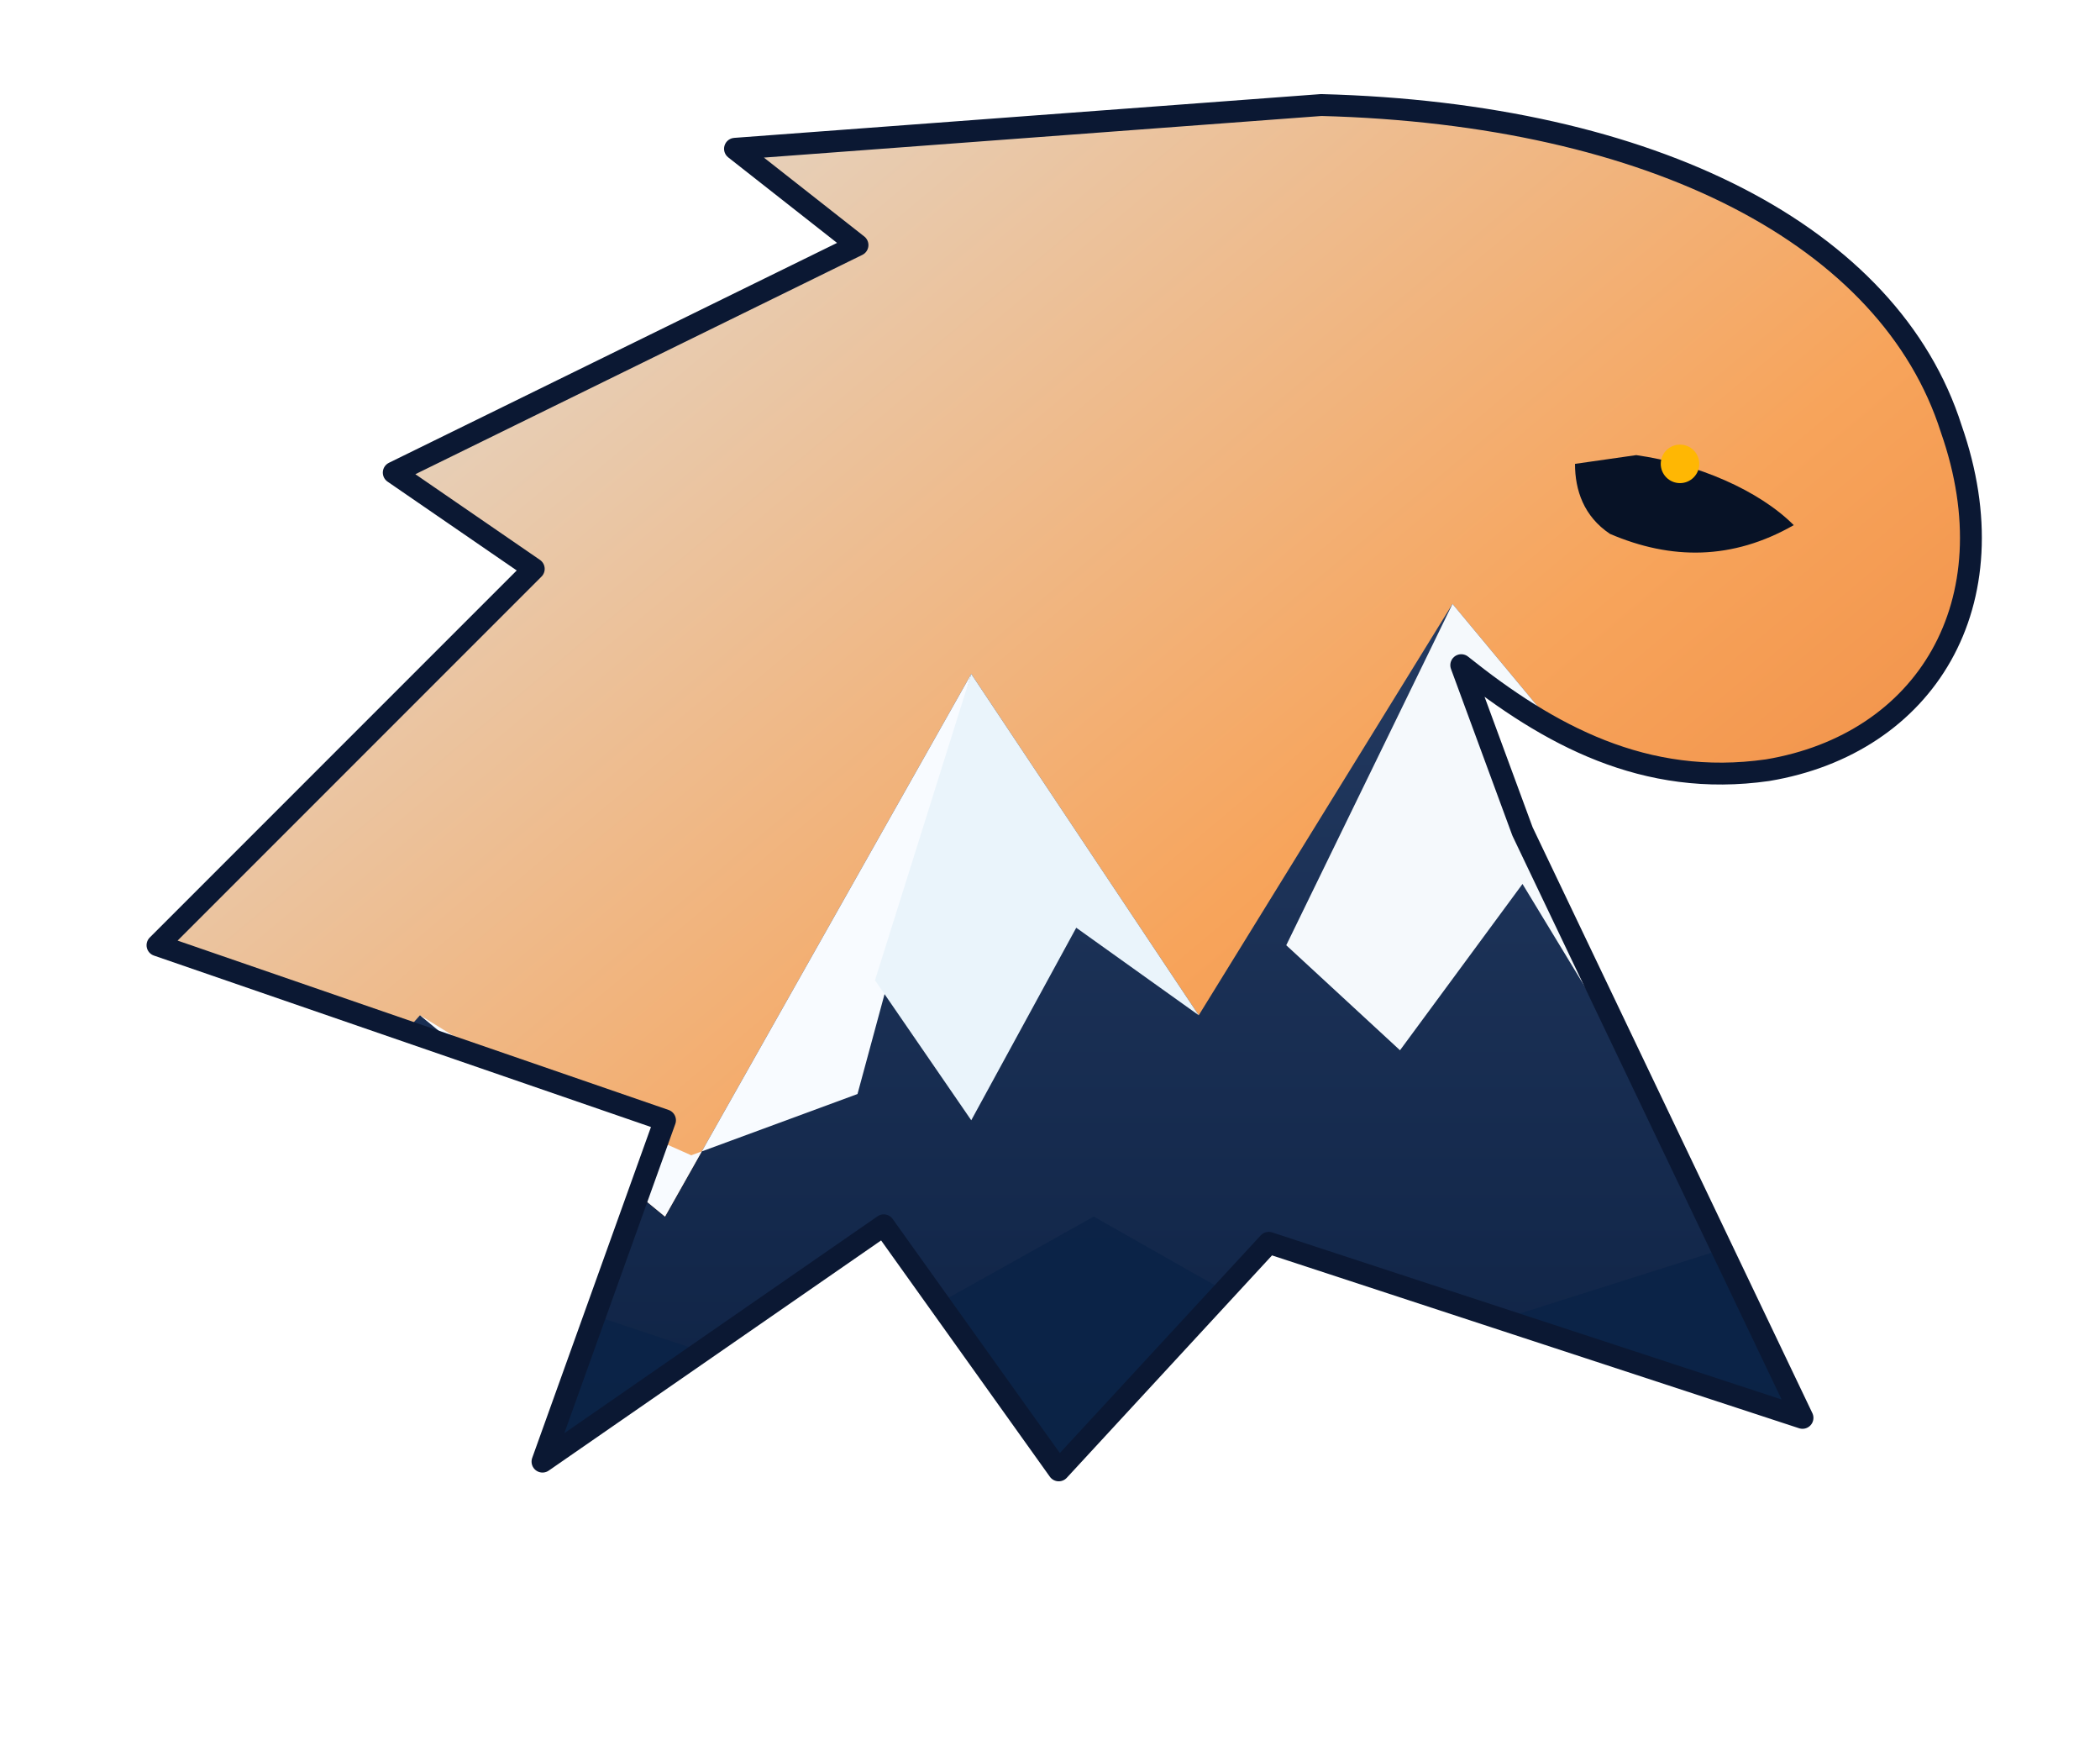
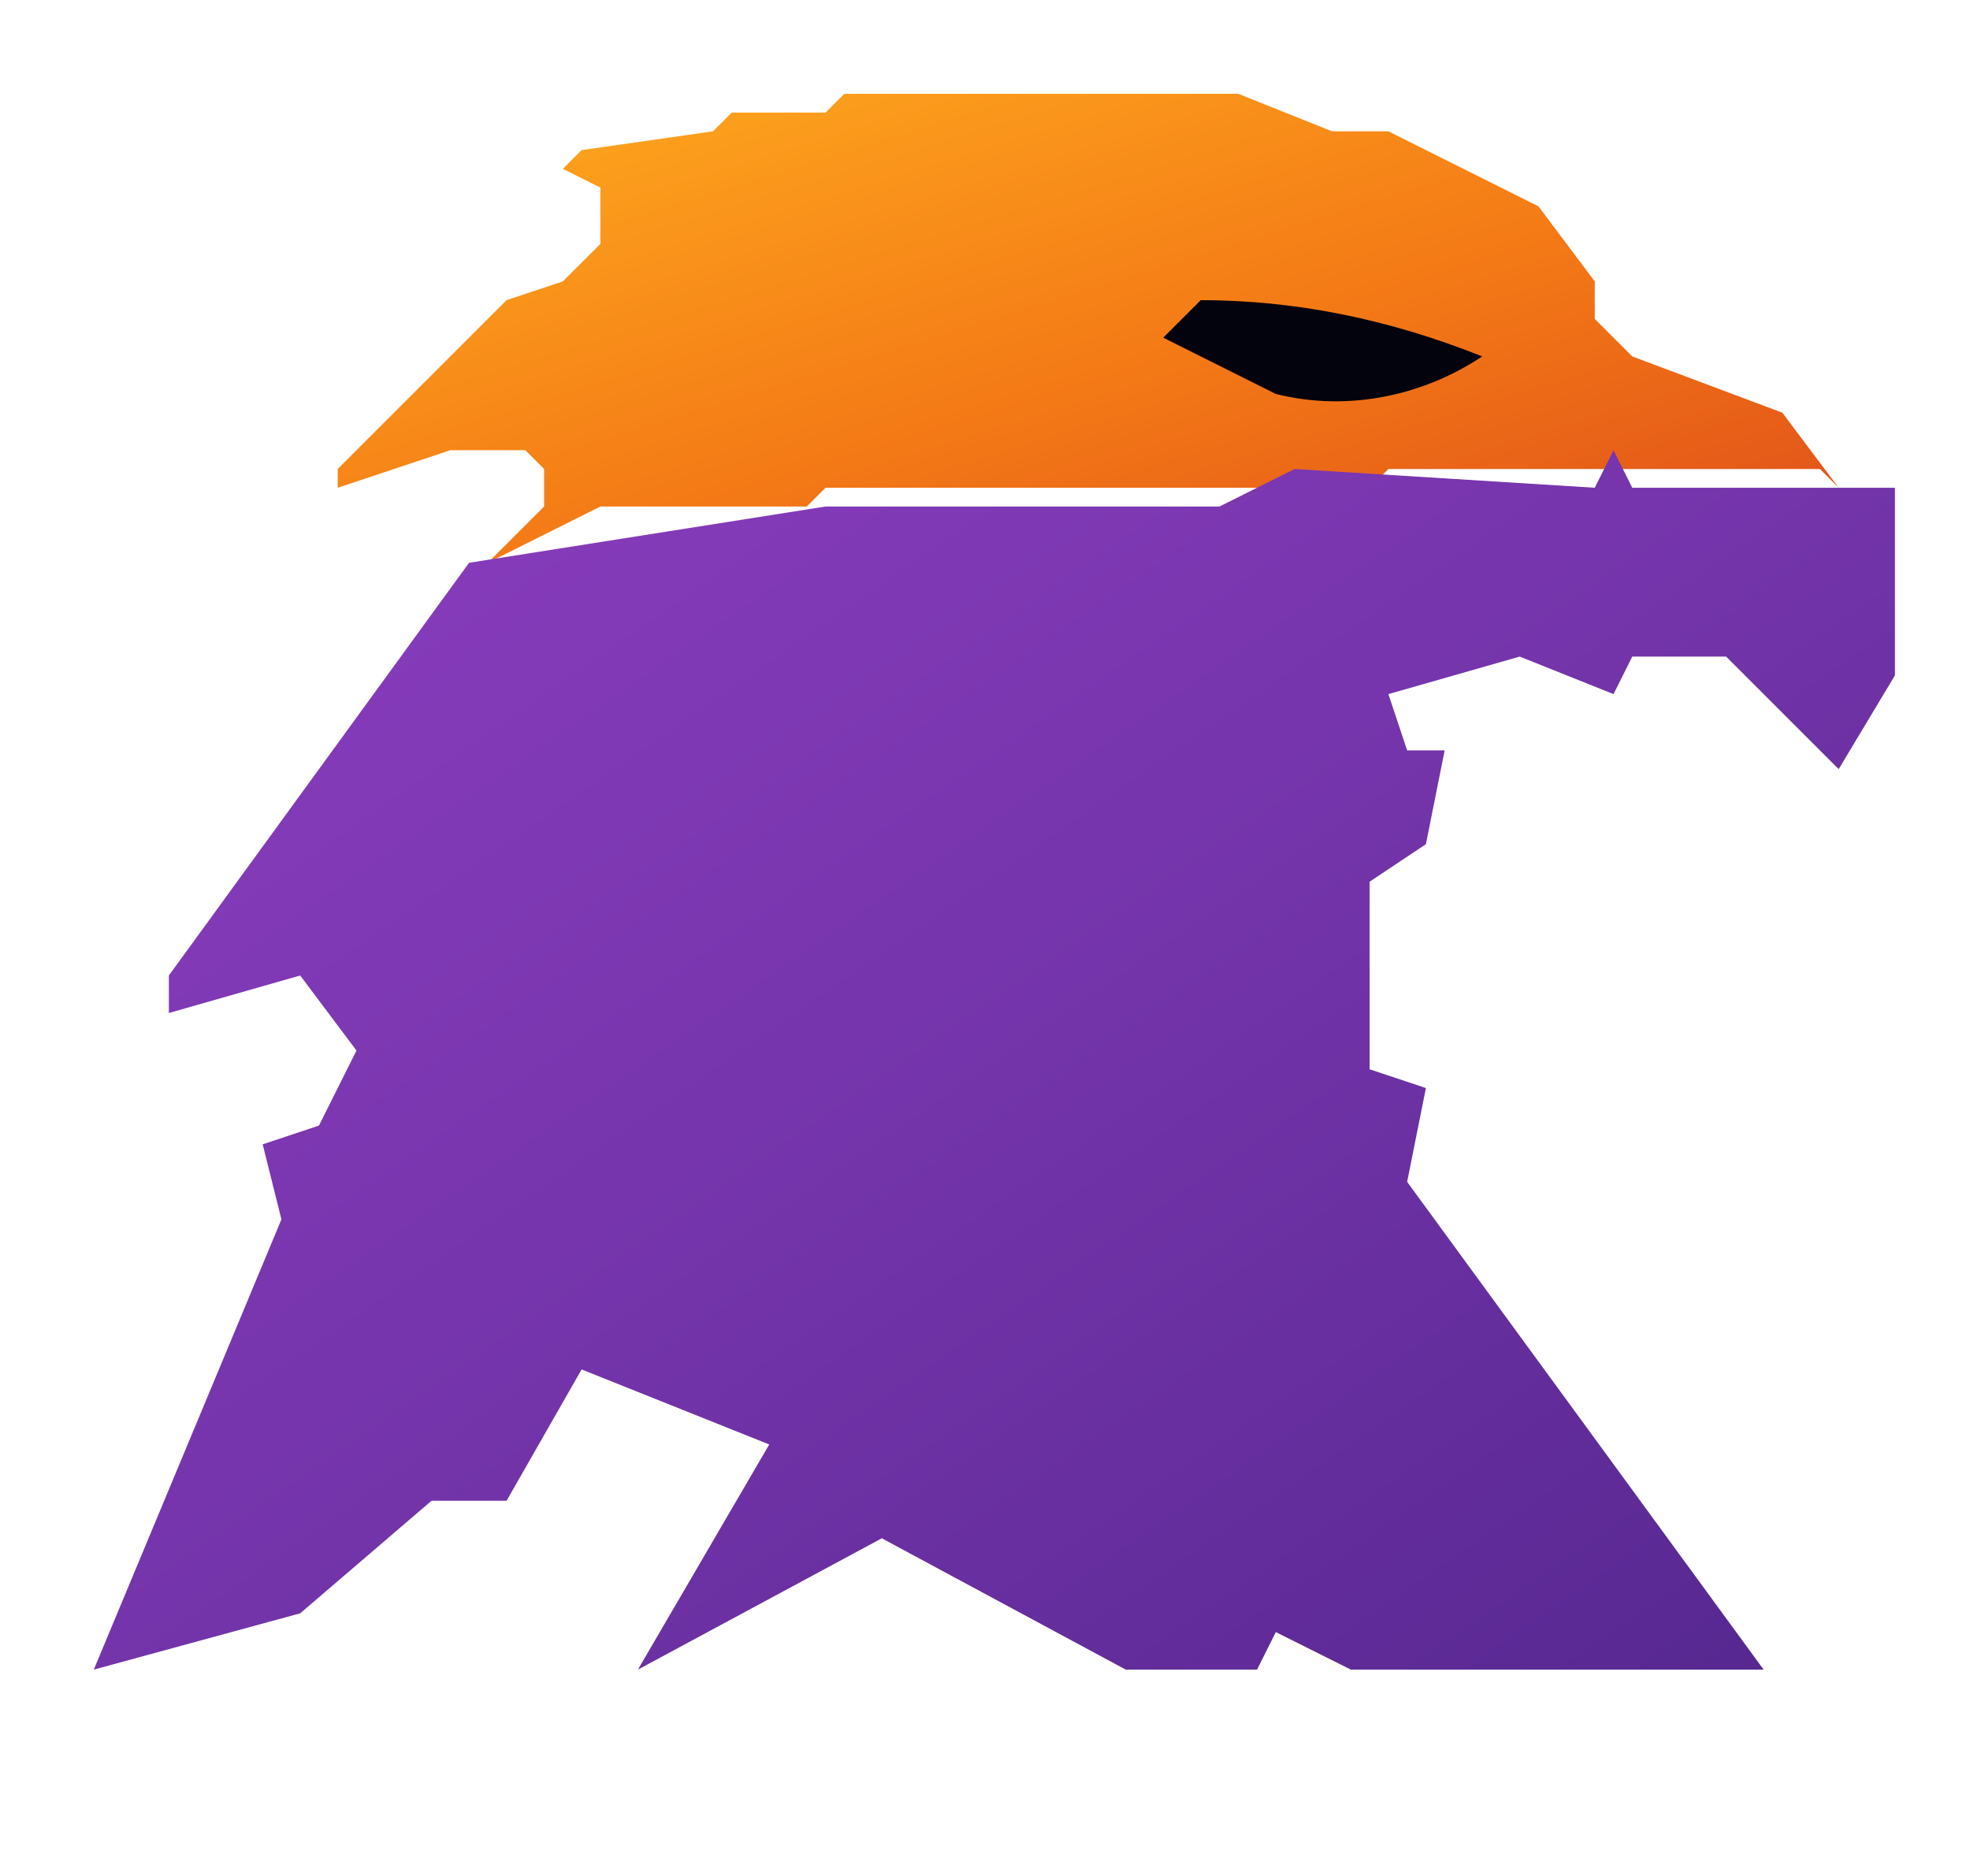
- <svg xmlns="http://www.w3.org/2000/svg" viewBox="0 0 240 200" role="img" aria-label="Shyena eagle mountain mark">
+ <svg xmlns="http://www.w3.org/2000/svg" viewBox="45 30 105 100" role="img" aria-label="Shyena falcon">
  <defs>
-     <clipPath id="eagle">
-       <path d="M18 108 61 65 45 54 98 28 84 17 151 12c38 1 65 15 72 37 7 20-3 36-21 39-14 2-25-4-35-12l7 19 32 67-61-20-24 26-20-28-39 27 14-39-58-20Z" />
-     </clipPath>
-     <linearGradient id="sky" x1="0" y1="0" x2="1" y2="1">
-       <stop offset="0" stop-color="#dbeefa" />
-       <stop offset=".55" stop-color="#f7a45b" />
-       <stop offset="1" stop-color="#e56a24" />
+     <linearGradient id="orange" x1="0" y1="0" x2="1" y2="1">
+       <stop offset="0" stop-color="#ffad1f" />
+       <stop offset=".55" stop-color="#f47a16" />
+       <stop offset="1" stop-color="#df4e1a" />
    </linearGradient>
-     <linearGradient id="mountain" x1="0" y1="0" x2="0" y2="1">
-       <stop offset="0" stop-color="#233a61" />
-       <stop offset="1" stop-color="#071a3a" />
+     <linearGradient id="purple" x1="0" y1="0" x2="1" y2="1">
+       <stop offset="0" stop-color="#8d3ec0" />
+       <stop offset=".55" stop-color="#7133a8" />
+       <stop offset="1" stop-color="#55278f" />
    </linearGradient>
  </defs>
-   <g clip-path="url(#eagle)">
-     <rect width="240" height="200" fill="url(#sky)" />
-     <path d="M0 170 48 116 76 139 111 77 137 116 166 69 240 158V200H0Z" fill="url(#mountain)" />
-     <path d="m48 116 28 23 35-62-13 48-19 7-18-8Z" fill="#f8fbff" />
-     <path d="m111 77 26 39-14-10-12 22-11-16Z" fill="#eaf4fb" />
-     <path d="m166 69 74 89-49-29-17-28-14 19-13-12Z" fill="#f5f9fc" />
-     <path d="M0 176 61 148 91 158 125 139 155 156 196 143 240 171V200H0Z" fill="#0b2347" opacity=".92" />
-   </g>
-   <path d="M18 108 61 65 45 54 98 28 84 17 151 12c38 1 65 15 72 37 7 20-3 36-21 39-14 2-25-4-35-12l7 19 32 67-61-20-24 26-20-28-39 27 14-39-58-20Z" fill="none" stroke="#0b1833" stroke-width="2.5" stroke-linejoin="round" />
-   <path d="M187 52c7 1 14 4 18 8-7 4-14 4-21 1-3-2-4-5-4-8Z" fill="#071226" />
-   <circle cx="192" cy="53" r="2.2" fill="#ffb703" />
+   <path d="M63 55L63 56L69 54L73 54L74 55L74 57L71 60L77 57L88 57L89 56L118 56L119 55L142 55L143 56L140 52L132 49L130 47L130 45L127 41L119 37L116 37L111 35L90 35L89 36L84 36L83 37L76 38L75 39L77 40L77 43L75 45L72 46Z" fill="url(#orange)" />
+   <path d="M146 56L132 56L131 54L130 56L114 55L110 57L89 57L70 60L54 82L54 84L61 82L64 86L62 90L59 91L60 95L50 119L61 116L68 110L72 110L76 103L86 107L79 119L92 112L105 119L112 119L113 117L117 119L139 119L120 93L121 88L118 87L118 77L121 75L122 70L120 70L119 67L126 65L131 67L132 65L137 65L143 71L146 66Z" fill="url(#purple)" />
+   <path d="M109 46C114 46 119 47 124 49C121 51 117 52 113 51C111 50 109 49 107 48Z" fill="#02030d" />
</svg>
